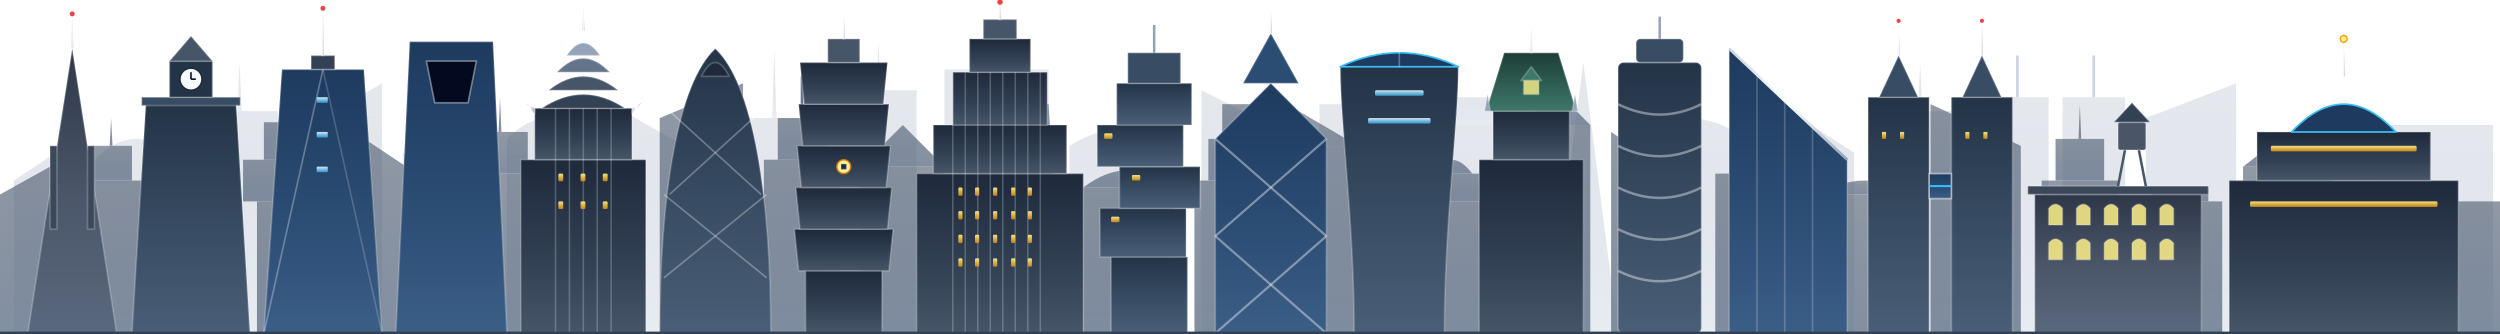
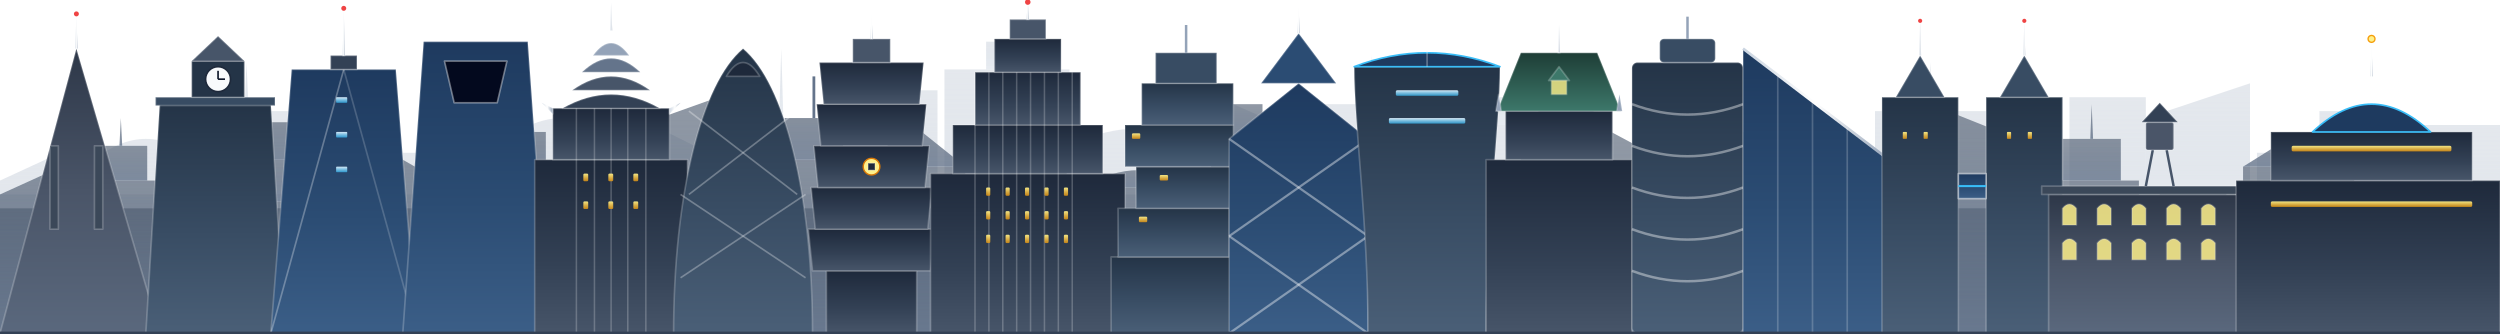
<svg xmlns="http://www.w3.org/2000/svg" viewBox="0 0 1800 240" preserveAspectRatio="none" fill="none" class="w-full h-full">
  <defs>
    <linearGradient id="dSkyBg" x1="0" y1="0" x2="0" y2="1">
      <stop offset="0%" stop-color="#94a3b8" stop-opacity="0.25" />
      <stop offset="100%" stop-color="#cbd5e1" stop-opacity="0.45" />
    </linearGradient>
    <linearGradient id="dSkyMid" x1="0" y1="0" x2="0" y2="1">
      <stop offset="0%" stop-color="#475569" stop-opacity="0.6" />
      <stop offset="100%" stop-color="#64748b" stop-opacity="0.8" />
    </linearGradient>
    <linearGradient id="dToneNavy" x1="0" y1="0" x2="0" y2="1">
      <stop offset="0%" stop-color="#1e293b" />
      <stop offset="60%" stop-color="#334155" />
      <stop offset="100%" stop-color="#475569" />
    </linearGradient>
    <linearGradient id="dToneSteel" x1="0" y1="0" x2="0" y2="1">
      <stop offset="0%" stop-color="#243447" />
      <stop offset="55%" stop-color="#384c63" />
      <stop offset="100%" stop-color="#4a5f77" />
    </linearGradient>
    <linearGradient id="dToneSlate" x1="0" y1="0" x2="0" y2="1">
      <stop offset="0%" stop-color="#2d3748" />
      <stop offset="50%" stop-color="#4a5568" />
      <stop offset="100%" stop-color="#5a687d" />
    </linearGradient>
    <linearGradient id="dToneGlass" x1="0" y1="0" x2="0" y2="1">
      <stop offset="0%" stop-color="#1e3a5f" />
      <stop offset="55%" stop-color="#2b4c73" />
      <stop offset="100%" stop-color="#3b5e87" />
    </linearGradient>
    <linearGradient id="dToneCopper" x1="0" y1="0" x2="0" y2="1">
      <stop offset="0%" stop-color="#1e3d36" />
      <stop offset="50%" stop-color="#2d5a50" />
      <stop offset="100%" stop-color="#3d786a" />
    </linearGradient>
    <linearGradient id="dSpireSteel" x1="0" y1="0" x2="1" y2="0">
      <stop offset="0%" stop-color="#cbd5e1" />
      <stop offset="50%" stop-color="#ffffff" />
      <stop offset="100%" stop-color="#94a3b8" />
    </linearGradient>
    <linearGradient id="dWinWarm" x1="0" y1="0" x2="0" y2="1">
      <stop offset="0%" stop-color="#fef08a" stop-opacity="0.95" />
      <stop offset="100%" stop-color="#f59e0b" stop-opacity="0.75" />
    </linearGradient>
    <linearGradient id="dWinCyan" x1="0" y1="0" x2="0" y2="1">
      <stop offset="0%" stop-color="#e0f2fe" stop-opacity="0.95" />
      <stop offset="100%" stop-color="#38bdf8" stop-opacity="0.7" />
    </linearGradient>
  </defs>
  <g fill="url(#dSkyBg)">
-     <polygon points="10,240 10,130 55,100 55,240" />
-     <path d="M 68 240 L 68 115 Q 98 85 128 115 L 128 240 Z" />
-     <rect x="145" y="80" width="55" height="160" />
-     <polygon points="171,80 172.5,45 174,80" />
-     <polygon points="215,240 215,95 275,60 275,240" />
-     <rect x="290" y="110" width="60" height="130" />
-     <rect x="305" y="90" width="30" height="20" />
-     <path d="M 365 240 L 365 100 Q 395 70 425 100 L 425 240 Z" />
-     <polygon points="440,240 440,75 510,115 510,240" />
-     <rect x="525" y="85" width="65" height="155" />
-     <polygon points="556,85 557.5,35 559,85" />
-     <rect x="605" y="65" width="55" height="175" />
-     <polygon points="631,65 632.5,30 634,65" />
-     <rect x="680" y="50" width="75" height="190" />
-     <rect x="705" y="30" width="25" height="20" />
-     <path d="M 770 240 L 770 105 Q 810 80 850 105 L 850 240 Z" />
-     <polygon points="865,240 865,65 935,100 935,240" />
-     <rect x="950" y="75" width="60" height="165" />
-     <polygon points="978.5,75 980,40 981.5,75" />
-     <rect x="1025" y="90" width="70" height="150" />
-     <rect x="1045" y="70" width="30" height="20" />
-     <polygon points="1115,240 1140,45 1165,240" />
-     <path d="M 1180 240 L 1180 95 Q 1215 75 1250 95 L 1250 240 Z" />
-     <polygon points="1265,240 1265,65 1335,110 1335,240" />
-     <rect x="1350" y="80" width="65" height="160" />
-     <polygon points="1381,80 1382.5,45 1384,80" />
-     <rect x="1430" y="70" width="45" height="170" />
-     <rect x="1485" y="70" width="45" height="170" />
-     <line x1="1452.5" y1="70" x2="1452.5" y2="40" stroke="#cbd5e1" stroke-width="2" />
-     <line x1="1507.5" y1="70" x2="1507.5" y2="40" stroke="#cbd5e1" stroke-width="2" />
-     <polygon points="1545,240 1545,85 1610,60 1610,240" />
-     <rect x="1625" y="110" width="70" height="130" />
-     <rect x="1670" y="80" width="10" height="30" />
-     <rect x="1710" y="90" width="85" height="150" />
+     <rect x="0" y="140" width="1800" height="100" />
+     <polygon points="0,240 0,130 65,100 65,240" />
+     <path d="M 68 240 L 68 115 Q 105 85 142 115 L 142 240 Z" />
+     <rect x="145" y="80" width="65" height="160" />
+     <polygon points="176,80 177.5,45 179,80" />
+     <polygon points="215,240 215,95 285,60 285,240" />
+     <rect x="290" y="110" width="70" height="130" />
+     <rect x="305" y="90" width="40" height="20" />
+     <path d="M 365 240 L 365 100 Q 405 70 445 100 L 445 240 Z" />
+     <polygon points="440,240 440,75 520,115 520,240" />
+     <rect x="525" y="85" width="75" height="155" />
+     <polygon points="561,85 562.5,35 564,85" />
+     <rect x="605" y="65" width="70" height="175" />
+     <polygon points="638.5,65 640,30 641.5,65" />
+     <rect x="680" y="50" width="90" height="190" />
+     <rect x="710" y="30" width="30" height="20" />
+     <path d="M 770 240 L 770 105 Q 820 80 870 105 L 870 240 Z" />
+     <polygon points="865,240 865,65 945,100 945,240" />
+     <rect x="950" y="75" width="75" height="165" />
+     <polygon points="986,75 987.5,40 989,75" />
+     <rect x="1025" y="90" width="85" height="150" />
+     <rect x="1050" y="70" width="35" height="20" />
+     <polygon points="1115,240 1145,45 1175,240" />
+     <path d="M 1180 240 L 1180 95 Q 1225 75 1270 95 L 1270 240 Z" />
+     <polygon points="1265,240 1265,65 1345,110 1345,240" />
+     <rect x="1350" y="80" width="80" height="160" />
+     <polygon points="1388.5,80 1390,45 1391.5,80" />
+     <rect x="1430" y="70" width="55" height="170" />
+     <rect x="1490" y="70" width="55" height="170" />
+     <polygon points="1545,240 1545,85 1620,60 1620,240" />
+     <rect x="1625" y="110" width="85" height="130" />
+     <rect x="1670" y="80" width="15" height="30" />
+     <rect x="1710" y="90" width="90" height="150" />
  </g>
  <g fill="url(#dSkyMid)">
-     <polygon points="0,240 0,140 45,115 45,240" />
-     <rect x="55" y="130" width="50" height="110" />
-     <rect x="65" y="105" width="30" height="25" />
-     <polygon points="79,105 80,85 81,105" />
-     <path d="M 120 240 L 120 120 Q 145 100 170 120 L 170 240 Z" />
-     <rect x="185" y="145" width="55" height="95" />
-     <rect x="175" y="115" width="65" height="30" />
-     <rect x="190" y="88" width="45" height="27" />
-     <polygon points="255,240 255,95 315,135 315,240" />
-     <rect x="330" y="125" width="60" height="115" />
-     <rect x="340" y="95" width="40" height="30" />
-     <polygon points="359,95 360,70 361,95" />
-     <rect x="405" y="135" width="55" height="105" />
-     <path d="M 405 135 Q 432.5 110 460 135 Z" />
-     <polygon points="475,240 475,85 535,60 535,240" />
-     <rect x="550" y="115" width="55" height="125" />
-     <rect x="560" y="85" width="35" height="30" />
-     <line x1="577.5" y1="85" x2="577.5" y2="55" stroke="#64748b" stroke-width="2" />
-     <rect x="620" y="120" width="60" height="120" />
-     <polygon points="620,120 650,90 680,120" />
-     <polygon points="695,240 705,75 755,75 765,240" />
-     <rect x="780" y="135" width="65" height="105" />
-     <path d="M 780 135 Q 812.5 110 845 135 Z" />
-     <rect x="860" y="130" width="60" height="110" />
-     <rect x="870" y="100" width="40" height="30" />
-     <rect x="880" y="75" width="20" height="25" />
-     <polygon points="935,240 935,80 995,115 995,240" />
-     <rect x="1010" y="145" width="70" height="95" />
-     <rect x="1025" y="125" width="40" height="20" />
-     <path d="M 1030 125 Q 1045 105 1060 125 Z" />
-     <rect x="1095" y="90" width="50" height="150" />
-     <polygon points="1095,90 1120,65 1145,90" />
-     <polygon points="1160,240 1160,95 1220,135 1220,240" />
-     <rect x="1235" y="125" width="60" height="115" />
-     <rect x="1245" y="95" width="40" height="30" />
-     <line x1="1265" y1="95" x2="1265" y2="65" stroke="#64748b" stroke-width="2" />
-     <rect x="1310" y="140" width="65" height="100" />
-     <path d="M 1310 140 Q 1342.5 120 1375 140 Z" />
-     <polygon points="1390,240 1390,75 1455,105 1455,240" />
-     <rect x="1470" y="130" width="55" height="110" />
-     <rect x="1480" y="100" width="35" height="30" />
-     <polygon points="1496.5,100 1497.5,75 1498.5,100" />
-     <rect x="1540" y="145" width="60" height="95" />
-     <rect x="1550" y="135" width="40" height="10" />
-     <rect x="1615" y="120" width="65" height="120" />
-     <polygon points="1615,120 1647.5,95 1680,120" />
-     <rect x="1695" y="135" width="55" height="105" />
+     <rect x="0" y="150" width="1800" height="90" />
+     <polygon points="0,240 0,140 55,115 55,240" />
+     <rect x="55" y="130" width="65" height="110" />
+     <rect x="68" y="105" width="38" height="25" />
+     <polygon points="86,105 87,85 88,105" />
+     <path d="M 120 240 L 120 120 Q 152 100 185 120 L 185 240 Z" />
+     <rect x="185" y="145" width="70" height="95" />
+     <rect x="175" y="115" width="80" height="30" />
+     <rect x="190" y="88" width="55" height="27" />
+     <polygon points="255,240 255,95 325,135 325,240" />
+     <rect x="330" y="125" width="75" height="115" />
+     <rect x="345" y="95" width="48" height="30" />
+     <polygon points="368,95 369,70 370,95" />
+     <rect x="405" y="135" width="70" height="105" />
+     <path d="M 405 135 Q 440 110 475 135 Z" />
+     <polygon points="475,240 475,85 545,60 545,240" />
+     <rect x="550" y="115" width="70" height="125" />
+     <rect x="565" y="85" width="42" height="30" />
+     <line x1="586" y1="85" x2="586" y2="55" stroke="#64748b" stroke-width="2" />
+     <rect x="620" y="120" width="75" height="120" />
+     <polygon points="620,120 657.5,90 695,120" />
+     <polygon points="695,240 705,75 765,75 775,240" />
+     <rect x="780" y="135" width="80" height="105" />
+     <path d="M 780 135 Q 820 110 860 135 Z" />
+     <rect x="860" y="130" width="75" height="110" />
+     <rect x="872" y="100" width="50" height="30" />
+     <rect x="885" y="75" width="24" height="25" />
+     <polygon points="935,240 935,80 1005,115 1005,240" />
+     <rect x="1010" y="145" width="85" height="95" />
+     <rect x="1030" y="125" width="48" height="20" />
+     <path d="M 1035 125 Q 1054 105 1073 125 Z" />
+     <rect x="1095" y="90" width="65" height="150" />
+     <polygon points="1095,90 1127.5,65 1160,90" />
+     <polygon points="1160,240 1160,95 1235,135 1235,240" />
+     <rect x="1235" y="125" width="75" height="115" />
+     <rect x="1250" y="95" width="48" height="30" />
+     <line x1="1274" y1="95" x2="1274" y2="65" stroke="#64748b" stroke-width="2" />
+     <rect x="1310" y="140" width="80" height="100" />
+     <path d="M 1310 140 Q 1350 120 1390 140 Z" />
+     <polygon points="1390,240 1390,75 1465,105 1465,240" />
+     <rect x="1470" y="130" width="70" height="110" />
+     <rect x="1485" y="100" width="42" height="30" />
+     <polygon points="1505,100 1506,75 1507,100" />
+     <rect x="1540" y="145" width="75" height="95" />
+     <rect x="1555" y="135" width="48" height="10" />
+     <rect x="1615" y="120" width="80" height="120" />
+     <polygon points="1615,120 1655,95 1695,120" />
+     <rect x="1695" y="135" width="70" height="105" />
    <rect x="1760" y="145" width="40" height="95" />
  </g>
  <g stroke="rgba(255,255,255,0.22)" stroke-width="1.2" stroke-linejoin="round">
    <g fill="url(#dToneSlate)">
-       <polygon points="20,240 52,35 84,240" />
-       <rect x="36" y="105" width="5" height="60" fill="#3b4859" />
-       <rect x="63" y="105" width="5" height="60" fill="#3b4859" />
-       <polygon points="51.2,35 52,10 52.8,35" fill="url(#dSpireSteel)" />
-       <circle cx="52" cy="10" r="1.8" fill="#ef4444" stroke="none" />
-     </g>
-     <g fill="url(#dToneSteel)">
-       <polygon points="95,240 105,75 170,75 180,240" />
-       <rect x="102" y="70" width="71" height="6" fill="#384c63" />
-       <rect x="122" y="44" width="31" height="26" fill="#243447" />
-       <polygon points="122,44 137.5,26 153,44" fill="#475569" />
-       <circle cx="137.5" cy="57" r="8" fill="#f8fafc" stroke="#1e293b" stroke-width="1.2" />
-       <line x1="137.5" y1="57" x2="137.5" y2="52" stroke="#0f172a" stroke-width="1.2" />
-       <line x1="137.5" y1="57" x2="141" y2="57" stroke="#0f172a" stroke-width="1.2" />
+       <polygon points="0,240 55,35 115,240" />
+       <rect x="36" y="105" width="6" height="60" fill="#3b4859" />
+       <rect x="68" y="105" width="6" height="60" fill="#3b4859" />
+       <polygon points="54.2,35 55,10 55.8,35" fill="url(#dSpireSteel)" />
+       <circle cx="55" cy="10" r="1.8" fill="#ef4444" stroke="none" />
+     </g>
+     <g fill="url(#dToneSteel)">
+       <polygon points="105,240 115,75 195,75 205,240" />
+       <rect x="112" y="70" width="86" height="6" fill="#384c63" />
+       <rect x="138" y="44" width="38" height="26" fill="#243447" />
+       <polygon points="138,44 157,26 176,44" fill="#475569" />
+       <circle cx="157" cy="57" r="9" fill="#f8fafc" stroke="#1e293b" stroke-width="1.2" />
+       <line x1="157" y1="57" x2="157" y2="51" stroke="#0f172a" stroke-width="1.2" />
+       <line x1="157" y1="57" x2="162" y2="57" stroke="#0f172a" stroke-width="1.2" />
    </g>
    <g fill="url(#dToneGlass)">
-       <polygon points="190,240 203,50 262,50 275,240" />
-       <line x1="232.5" y1="50" x2="190" y2="240" stroke="rgba(255,255,255,0.3)" />
-       <line x1="232.5" y1="50" x2="275" y2="240" stroke="rgba(255,255,255,0.18)" />
-       <rect x="224" y="40" width="17" height="10" fill="#334155" />
-       <polygon points="231.7,40 232.5,6 233.3,40" fill="url(#dSpireSteel)" />
-       <circle cx="232.5" cy="6" r="1.8" fill="#ef4444" stroke="none" />
+       <polygon points="195,240 210,50 285,50 300,240" />
+       <line x1="247.5" y1="50" x2="195" y2="240" stroke="rgba(255,255,255,0.3)" />
+       <line x1="247.5" y1="50" x2="300" y2="240" stroke="rgba(255,255,255,0.18)" />
+       <rect x="238" y="40" width="19" height="10" fill="#334155" />
+       <polygon points="246.7,40 247.5,6 248.3,40" fill="url(#dSpireSteel)" />
+       <circle cx="247.5" cy="6" r="1.8" fill="#ef4444" stroke="none" />
    </g>
    <g fill="url(#dToneGlass)">
-       <polygon points="285,240 295,30 355,30 365,240" />
-       <polygon points="307,44 343,44 337,74 313,74" fill="#03091e" stroke="rgba(255,255,255,0.4)" stroke-width="1.2" />
-       <line x1="307" y1="44" x2="343" y2="44" stroke="url(#dSpireSteel)" stroke-width="2" />
+       <polygon points="290,240 305,30 380,30 395,240" />
+       <polygon points="320,44 365,44 358,74 327,74" fill="#03091e" stroke="rgba(255,255,255,0.4)" stroke-width="1.2" />
+       <line x1="320" y1="44" x2="365" y2="44" stroke="url(#dSpireSteel)" stroke-width="2" />
    </g>
    <g fill="url(#dToneNavy)">
-       <rect x="375" y="115" width="90" height="125" />
-       <rect x="385" y="78" width="70" height="37" />
-       <path d="M 390 78 Q 420 58 450 78 Z" fill="#334155" />
-       <path d="M 395 65 Q 420 45 445 65 Z" fill="#475569" />
-       <path d="M 401 52 Q 420 32 439 52 Z" fill="#64748b" />
-       <path d="M 408 40 Q 420 22 432 40 Z" fill="#94a3b8" />
-       <polygon points="419.2,22 420,2 420.8,22" fill="url(#dSpireSteel)" />
-       <polygon points="385,78 378,74 385,82" fill="url(#dSpireSteel)" />
-       <polygon points="455,78 462,74 455,82" fill="url(#dSpireSteel)" />
-     </g>
-     <g fill="url(#dToneSteel)">
-       <path d="M 475 240 C 475 140, 488 60, 515 35 C 542 60, 555 140, 555 240 Z" />
-       <path d="M 505 55 Q 515 35 525 55 Z" fill="#1e293b" />
-       <path d="M 478 200 Q 515 170 552 140" stroke="rgba(255,255,255,0.3)" fill="none" />
-       <path d="M 552 200 Q 515 170 478 140" stroke="rgba(255,255,255,0.3)" fill="none" />
-       <path d="M 482 140 Q 515 110 548 80" stroke="rgba(255,255,255,0.3)" fill="none" />
-       <path d="M 548 140 Q 515 110 482 80" stroke="rgba(255,255,255,0.3)" fill="none" />
+       <rect x="385" y="115" width="110" height="125" />
+       <rect x="398" y="78" width="84" height="37" />
+       <path d="M 405 78 Q 440 58 475 78 Z" fill="#334155" />
+       <path d="M 412 65 Q 440 45 468 65 Z" fill="#475569" />
+       <path d="M 419 52 Q 440 32 461 52 Z" fill="#64748b" />
+       <path d="M 427 40 Q 440 22 453 40 Z" fill="#94a3b8" />
+       <polygon points="439.2,22 440,2 440.8,22" fill="url(#dSpireSteel)" />
+       <polygon points="398,78 390,74 398,82" fill="url(#dSpireSteel)" />
+       <polygon points="482,78 490,74 482,82" fill="url(#dSpireSteel)" />
+     </g>
+     <g fill="url(#dToneSteel)">
+       <path d="M 485 240 C 485 140, 505 60, 535 35 C 565 60, 585 140, 585 240 Z" />
+       <path d="M 523 55 Q 535 35 547 55 Z" fill="#1e293b" />
+       <path d="M 490 200 Q 535 170 580 140" stroke="rgba(255,255,255,0.3)" fill="none" />
+       <path d="M 580 200 Q 535 170 490 140" stroke="rgba(255,255,255,0.3)" fill="none" />
+       <path d="M 496 140 Q 535 110 574 80" stroke="rgba(255,255,255,0.3)" fill="none" />
+       <path d="M 574 140 Q 535 110 496 80" stroke="rgba(255,255,255,0.3)" fill="none" />
    </g>
    <g fill="url(#dToneNavy)">
-       <rect x="580" y="195" width="55" height="45" />
-       <polygon points="575,195 572,165 643,165 640,195" />
-       <polygon points="576,165 573,135 642,135 639,165" />
-       <polygon points="577,135 574,105 641,105 638,135" />
-       <polygon points="578,105 575,75 640,75 637,105" />
-       <polygon points="579,75 576,45 639,45 636,75" />
-       <rect x="596" y="28" width="23" height="17" fill="#475569" />
-       <polygon points="606.8,28 607.5,8 608.2,28" fill="url(#dSpireSteel)" />
-       <circle cx="607.5" cy="120" r="5" fill="#fef08a" stroke="#d97706" stroke-width="1" />
-       <rect x="605.5" y="118" width="4" height="4" fill="#1e293b" />
+       <rect x="595" y="195" width="65" height="45" />
+       <polygon points="585,195 582,165 673,165 670,195" />
+       <polygon points="587,165 584,135 671,135 668,165" />
+       <polygon points="589,135 586,105 669,105 666,135" />
+       <polygon points="591,105 588,75 667,75 664,105" />
+       <polygon points="593,75 590,45 665,45 662,75" />
+       <rect x="614" y="28" width="27" height="17" fill="#475569" />
+       <polygon points="626.8,28 627.5,8 628.2,28" fill="url(#dSpireSteel)" />
+       <circle cx="627.5" cy="120" r="6" fill="#fef08a" stroke="#d97706" stroke-width="1" />
+       <rect x="625" y="117.5" width="5" height="5" fill="#1e293b" />
    </g>
    <g fill="url(#dToneNavy)">
-       <rect x="660" y="125" width="120" height="115" />
-       <rect x="672" y="90" width="96" height="35" />
-       <rect x="686" y="52" width="68" height="38" />
-       <rect x="698" y="28" width="44" height="24" />
-       <rect x="708" y="14" width="24" height="14" fill="#475569" />
-       <polygon points="719.1,14 720,1 720.9,14" fill="url(#dSpireSteel)" />
-       <circle cx="720" cy="1.5" r="2" fill="#ef4444" stroke="none" />
-     </g>
-     <g fill="url(#dToneSteel)">
-       <rect x="800" y="185" width="55" height="55" />
-       <rect x="792" y="150" width="62" height="35" />
-       <rect x="806" y="120" width="58" height="30" />
-       <rect x="790" y="90" width="62" height="30" />
-       <rect x="804" y="60" width="54" height="30" />
-       <rect x="812" y="38" width="38" height="22" fill="#384c63" />
-       <line x1="831" y1="38" x2="831" y2="18" stroke="#94a3b8" stroke-width="1.8" />
+       <rect x="670" y="125" width="140" height="115" />
+       <rect x="686" y="90" width="108" height="35" />
+       <rect x="702" y="52" width="76" height="38" />
+       <rect x="716" y="28" width="48" height="24" />
+       <rect x="727" y="14" width="26" height="14" fill="#475569" />
+       <polygon points="739.1,14 740,1 740.9,14" fill="url(#dSpireSteel)" />
+       <circle cx="740" cy="1.5" r="2" fill="#ef4444" stroke="none" />
+     </g>
+     <g fill="url(#dToneSteel)">
+       <rect x="800" y="185" width="95" height="55" />
+       <rect x="805" y="150" width="80" height="35" />
+       <rect x="818" y="120" width="72" height="30" />
+       <rect x="810" y="90" width="78" height="30" />
+       <rect x="822" y="60" width="66" height="30" />
+       <rect x="832" y="38" width="44" height="22" fill="#384c63" />
+       <line x1="854" y1="38" x2="854" y2="18" stroke="#94a3b8" stroke-width="1.8" />
    </g>
    <g fill="url(#dToneGlass)">
-       <polygon points="875,240 875,100 915,60 955,100 955,240" />
-       <polygon points="895,60 915,24 935,60" fill="#2b4c73" />
-       <polygon points="914.2,24 915,5 915.8,24" fill="url(#dSpireSteel)" />
-       <line x1="875" y1="240" x2="955" y2="170" stroke="rgba(255,255,255,0.4)" stroke-width="1.6" />
-       <line x1="955" y1="240" x2="875" y2="170" stroke="rgba(255,255,255,0.4)" stroke-width="1.6" />
-       <line x1="875" y1="170" x2="955" y2="100" stroke="rgba(255,255,255,0.4)" stroke-width="1.6" />
-       <line x1="955" y1="170" x2="875" y2="100" stroke="rgba(255,255,255,0.4)" stroke-width="1.6" />
-     </g>
-     <g fill="url(#dToneSteel)">
-       <path d="M 975 240 C 975 160, 965 90, 965 48 L 1050 48 C 1050 90, 1040 160, 1040 240 Z" />
-       <path d="M 965 48 Q 1007.5 28 1050 48 Z" fill="#1e3a5f" stroke="#38bdf8" stroke-width="1.2" />
-       <line x1="1007.5" y1="28" x2="1007.5" y2="48" stroke="rgba(255,255,255,0.3)" />
+       <polygon points="885,240 885,100 935,60 985,100 985,240" />
+       <polygon points="908,60 935,24 962,60" fill="#2b4c73" />
+       <polygon points="934.2,24 935,5 935.8,24" fill="url(#dSpireSteel)" />
+       <line x1="885" y1="240" x2="985" y2="170" stroke="rgba(255,255,255,0.4)" stroke-width="1.6" />
+       <line x1="985" y1="240" x2="885" y2="170" stroke="rgba(255,255,255,0.4)" stroke-width="1.6" />
+       <line x1="885" y1="170" x2="985" y2="100" stroke="rgba(255,255,255,0.4)" stroke-width="1.6" />
+       <line x1="985" y1="170" x2="885" y2="100" stroke="rgba(255,255,255,0.4)" stroke-width="1.6" />
+     </g>
+     <g fill="url(#dToneSteel)">
+       <path d="M 985 240 C 985 160, 975 90, 975 48 L 1080 48 C 1080 90, 1070 160, 1070 240 Z" />
+       <path d="M 975 48 Q 1027.5 28 1080 48 Z" fill="#1e3a5f" stroke="#38bdf8" stroke-width="1.2" />
+       <line x1="1027.5" y1="28" x2="1027.5" y2="48" stroke="rgba(255,255,255,0.3)" />
    </g>
    <g fill="url(#dToneCopper)">
-       <rect x="1065" y="115" width="75" height="125" fill="url(#dToneNavy)" />
-       <rect x="1075" y="80" width="55" height="35" fill="url(#dToneNavy)" />
-       <polygon points="1070,80 1083,38 1122,38 1135,80" fill="url(#dToneCopper)" />
-       <polygon points="1095,58 1102.5,48 1110,58" fill="#3d786a" />
-       <rect x="1097" y="58" width="11" height="10" fill="#fef08a" opacity="0.8" />
-       <polygon points="1069,80 1071,68 1073,80" fill="#94a3b8" />
-       <polygon points="1132,80 1134,68 1136,80" fill="#94a3b8" />
-       <polygon points="1101.8,38 1102.5,18 1103.2,38" fill="url(#dSpireSteel)" />
-     </g>
-     <g fill="url(#dToneSteel)">
-       <rect x="1165" y="45" width="60" height="195" rx="4" />
-       <path d="M 1165 75 Q 1195 90 1225 75" stroke="rgba(255,255,255,0.4)" stroke-width="1.8" fill="none" />
-       <path d="M 1165 105 Q 1195 120 1225 105" stroke="rgba(255,255,255,0.4)" stroke-width="1.8" fill="none" />
-       <path d="M 1165 135 Q 1195 150 1225 135" stroke="rgba(255,255,255,0.4)" stroke-width="1.8" fill="none" />
-       <path d="M 1165 165 Q 1195 180 1225 165" stroke="rgba(255,255,255,0.4)" stroke-width="1.8" fill="none" />
-       <path d="M 1165 195 Q 1195 210 1225 195" stroke="rgba(255,255,255,0.4)" stroke-width="1.8" fill="none" />
-       <rect x="1178" y="28" width="34" height="17" rx="3" fill="#384c63" />
-       <line x1="1195" y1="28" x2="1195" y2="12" stroke="#94a3b8" stroke-width="1.8" />
+       <rect x="1070" y="115" width="105" height="125" fill="url(#dToneNavy)" />
+       <rect x="1084" y="80" width="77" height="35" fill="url(#dToneNavy)" />
+       <polygon points="1078,80 1095,38 1150,38 1167,80" fill="url(#dToneCopper)" />
+       <polygon points="1115,58 1122.5,48 1130,58" fill="#3d786a" />
+       <rect x="1117" y="58" width="11" height="10" fill="#fef08a" opacity="0.8" />
+       <polygon points="1077,80 1079,68 1081,80" fill="#94a3b8" />
+       <polygon points="1164,80 1166,68 1168,80" fill="#94a3b8" />
+       <polygon points="1121.8,38 1122.5,18 1123.2,38" fill="url(#dSpireSteel)" />
+     </g>
+     <g fill="url(#dToneSteel)">
+       <rect x="1175" y="45" width="80" height="195" rx="4" />
+       <path d="M 1175 75 Q 1215 90 1255 75" stroke="rgba(255,255,255,0.4)" stroke-width="1.8" fill="none" />
+       <path d="M 1175 105 Q 1215 120 1255 105" stroke="rgba(255,255,255,0.4)" stroke-width="1.8" fill="none" />
+       <path d="M 1175 135 Q 1215 150 1255 135" stroke="rgba(255,255,255,0.4)" stroke-width="1.8" fill="none" />
+       <path d="M 1175 165 Q 1215 180 1255 165" stroke="rgba(255,255,255,0.4)" stroke-width="1.8" fill="none" />
+       <path d="M 1175 195 Q 1215 210 1255 195" stroke="rgba(255,255,255,0.4)" stroke-width="1.8" fill="none" />
+       <rect x="1195" y="28" width="40" height="17" rx="3" fill="#384c63" />
+       <line x1="1215" y1="28" x2="1215" y2="12" stroke="#94a3b8" stroke-width="1.8" />
    </g>
    <g fill="url(#dToneGlass)">
-       <polygon points="1245,240 1245,35 1330,115 1330,240" />
-       <line x1="1245" y1="35" x2="1330" y2="115" stroke="url(#dSpireSteel)" stroke-width="2" />
-       <line x1="1265" y1="54" x2="1265" y2="240" stroke="rgba(255,255,255,0.2)" />
-       <line x1="1285" y1="73" x2="1285" y2="240" stroke="rgba(255,255,255,0.2)" />
-       <line x1="1305" y1="92" x2="1305" y2="240" stroke="rgba(255,255,255,0.2)" />
-     </g>
-     <g fill="url(#dToneSteel)">
-       <rect x="1345" y="70" width="44" height="170" />
-       <polygon points="1353,70 1367,40 1381,70" fill="#384c63" />
-       <polygon points="1366.3,40 1367,15 1367.7,40" fill="url(#dSpireSteel)" />
-       <circle cx="1367" cy="15" r="1.5" fill="#ef4444" stroke="none" />
-       <rect x="1405" y="70" width="44" height="170" />
-       <polygon points="1413,70 1427,40 1441,70" fill="#384c63" />
-       <polygon points="1426.3,40 1427,15 1427.7,40" fill="url(#dSpireSteel)" />
-       <circle cx="1427" cy="15" r="1.5" fill="#ef4444" stroke="none" />
-       <rect x="1389" y="125" width="16" height="18" fill="url(#dToneGlass)" stroke="rgba(255,255,255,0.5)" stroke-width="1.2" />
-       <line x1="1389" y1="134" x2="1405" y2="134" stroke="#38bdf8" stroke-width="1.5" />
+       <polygon points="1255,240 1255,35 1360,115 1360,240" />
+       <line x1="1255" y1="35" x2="1360" y2="115" stroke="url(#dSpireSteel)" stroke-width="2" />
+       <line x1="1280" y1="54" x2="1280" y2="240" stroke="rgba(255,255,255,0.2)" />
+       <line x1="1305" y1="73" x2="1305" y2="240" stroke="rgba(255,255,255,0.2)" />
+       <line x1="1330" y1="92" x2="1330" y2="240" stroke="rgba(255,255,255,0.2)" />
+     </g>
+     <g fill="url(#dToneSteel)">
+       <rect x="1355" y="70" width="55" height="170" />
+       <polygon points="1365,70 1382.5,40 1400,70" fill="#384c63" />
+       <polygon points="1381.8,40 1382.5,15 1383.2,40" fill="url(#dSpireSteel)" />
+       <circle cx="1382.5" cy="15" r="1.5" fill="#ef4444" stroke="none" />
+       <rect x="1430" y="70" width="55" height="170" />
+       <polygon points="1440,70 1457.5,40 1475,70" fill="#384c63" />
+       <polygon points="1456.8,40 1457.5,15 1458.2,40" fill="url(#dSpireSteel)" />
+       <circle cx="1457.5" cy="15" r="1.5" fill="#ef4444" stroke="none" />
+       <rect x="1410" y="125" width="20" height="18" fill="url(#dToneGlass)" stroke="rgba(255,255,255,0.5)" stroke-width="1.2" />
+       <line x1="1410" y1="134" x2="1430" y2="134" stroke="#38bdf8" stroke-width="1.5" />
    </g>
    <g fill="url(#dToneSlate)">
-       <rect x="1465" y="140" width="120" height="100" />
-       <rect x="1460" y="134" width="130" height="6" fill="#3b4859" />
-       <path d="M 1475 150 Q 1480 144 1485 150 L 1485 162 L 1475 162 Z" fill="#fef08a" opacity="0.85" />
-       <path d="M 1495 150 Q 1500 144 1505 150 L 1505 162 L 1495 162 Z" fill="#fef08a" opacity="0.85" />
-       <path d="M 1515 150 Q 1520 144 1525 150 L 1525 162 L 1515 162 Z" fill="#fef08a" opacity="0.85" />
+       <rect x="1475" y="140" width="145" height="100" />
+       <rect x="1470" y="134" width="155" height="6" fill="#3b4859" />
+       <path d="M 1485 150 Q 1490 144 1495 150 L 1495 162 L 1485 162 Z" fill="#fef08a" opacity="0.85" />
+       <path d="M 1510 150 Q 1515 144 1520 150 L 1520 162 L 1510 162 Z" fill="#fef08a" opacity="0.85" />
      <path d="M 1535 150 Q 1540 144 1545 150 L 1545 162 L 1535 162 Z" fill="#fef08a" opacity="0.85" />
-       <path d="M 1555 150 Q 1560 144 1565 150 L 1565 162 L 1555 162 Z" fill="#fef08a" opacity="0.85" />
-       <path d="M 1475 175 Q 1480 169 1485 175 L 1485 187 L 1475 187 Z" fill="#fef08a" opacity="0.85" />
-       <path d="M 1495 175 Q 1500 169 1505 175 L 1505 187 L 1495 187 Z" fill="#fef08a" opacity="0.85" />
-       <path d="M 1515 175 Q 1520 169 1525 175 L 1525 187 L 1515 187 Z" fill="#fef08a" opacity="0.85" />
+       <path d="M 1560 150 Q 1565 144 1570 150 L 1570 162 L 1560 162 Z" fill="#fef08a" opacity="0.85" />
+       <path d="M 1585 150 Q 1590 144 1595 150 L 1595 162 L 1585 162 Z" fill="#fef08a" opacity="0.85" />
+       <path d="M 1485 175 Q 1490 169 1495 175 L 1495 187 L 1485 187 Z" fill="#fef08a" opacity="0.85" />
+       <path d="M 1510 175 Q 1515 169 1520 175 L 1520 187 L 1510 187 Z" fill="#fef08a" opacity="0.85" />
      <path d="M 1535 175 Q 1540 169 1545 175 L 1545 187 L 1535 187 Z" fill="#fef08a" opacity="0.85" />
-       <path d="M 1555 175 Q 1560 169 1565 175 L 1565 187 L 1555 187 Z" fill="#fef08a" opacity="0.85" />
-       <line x1="1525" y1="134" x2="1530" y2="108" stroke="#475569" stroke-width="1.8" />
-       <line x1="1545" y1="134" x2="1540" y2="108" stroke="#475569" stroke-width="1.8" />
-       <rect x="1525" y="88" width="20" height="20" rx="1.5" fill="#4a5568" />
-       <polygon points="1522,88 1535,74 1548,88" fill="#334155" />
+       <path d="M 1560 175 Q 1565 169 1570 175 L 1570 187 L 1560 187 Z" fill="#fef08a" opacity="0.85" />
+       <path d="M 1585 175 Q 1590 169 1595 175 L 1595 187 L 1585 187 Z" fill="#fef08a" opacity="0.85" />
+       <line x1="1545" y1="134" x2="1550" y2="108" stroke="#475569" stroke-width="1.8" />
+       <line x1="1565" y1="134" x2="1560" y2="108" stroke="#475569" stroke-width="1.8" />
+       <rect x="1545" y="88" width="20" height="20" rx="1.5" fill="#4a5568" />
+       <polygon points="1542,88 1555,74 1568,88" fill="#334155" />
    </g>
    <g fill="url(#dToneNavy)">
-       <rect x="1605" y="130" width="165" height="110" />
-       <rect x="1625" y="95" width="125" height="35" />
-       <path d="M 1650 95 Q 1687.5 55 1725 95 Z" fill="#1e3a5f" stroke="#38bdf8" stroke-width="1.2" />
-       <polygon points="1686.8,55 1687.5,28 1688.2,55" fill="url(#dSpireSteel)" />
-       <circle cx="1687.5" cy="28" r="2.5" fill="#fef08a" stroke="#f59e0b" stroke-width="1" />
+       <rect x="1610" y="130" width="190" height="110" />
+       <rect x="1635" y="95" width="145" height="35" />
+       <path d="M 1665 95 Q 1707.5 55 1750 95 Z" fill="#1e3a5f" stroke="#38bdf8" stroke-width="1.2" />
+       <polygon points="1706.8,55 1707.5,28 1708.2,55" fill="url(#dSpireSteel)" />
+       <circle cx="1707.5" cy="28" r="2.5" fill="#fef08a" stroke="#f59e0b" stroke-width="1" />
    </g>
  </g>
  <g stroke="rgba(255,255,255,0.22)" stroke-width="1.1">
-     <line x1="686" y1="52" x2="686" y2="240" />
-     <line x1="695" y1="52" x2="695" y2="240" />
-     <line x1="704" y1="52" x2="704" y2="240" />
-     <line x1="713" y1="52" x2="713" y2="240" />
+     <line x1="702" y1="52" x2="702" y2="240" />
+     <line x1="712" y1="52" x2="712" y2="240" />
    <line x1="722" y1="52" x2="722" y2="240" />
-     <line x1="731" y1="52" x2="731" y2="240" />
-     <line x1="740" y1="52" x2="740" y2="240" />
-     <line x1="749" y1="52" x2="749" y2="240" />
-     <line x1="400" y1="78" x2="400" y2="240" />
-     <line x1="410" y1="78" x2="410" y2="240" />
-     <line x1="420" y1="78" x2="420" y2="240" />
-     <line x1="430" y1="78" x2="430" y2="240" />
+     <line x1="732" y1="52" x2="732" y2="240" />
+     <line x1="742" y1="52" x2="742" y2="240" />
+     <line x1="752" y1="52" x2="752" y2="240" />
+     <line x1="762" y1="52" x2="762" y2="240" />
+     <line x1="772" y1="52" x2="772" y2="240" />
+     <line x1="415" y1="78" x2="415" y2="240" />
+     <line x1="428" y1="78" x2="428" y2="240" />
    <line x1="440" y1="78" x2="440" y2="240" />
+     <line x1="452" y1="78" x2="452" y2="240" />
+     <line x1="465" y1="78" x2="465" y2="240" />
  </g>
  <g fill="url(#dWinWarm)">
-     <rect x="690" y="135" width="3" height="6" rx="0.8" />
-     <rect x="702" y="135" width="3" height="6" rx="0.8" />
-     <rect x="715" y="135" width="3" height="6" rx="0.8" />
-     <rect x="728" y="135" width="3" height="6" rx="0.8" />
-     <rect x="740" y="135" width="3" height="6" rx="0.8" />
-     <rect x="690" y="152" width="3" height="6" rx="0.8" />
-     <rect x="702" y="152" width="3" height="6" rx="0.8" />
-     <rect x="715" y="152" width="3" height="6" rx="0.8" />
-     <rect x="728" y="152" width="3" height="6" rx="0.8" />
-     <rect x="740" y="152" width="3" height="6" rx="0.8" />
-     <rect x="690" y="169" width="3" height="6" rx="0.8" />
-     <rect x="702" y="169" width="3" height="6" rx="0.8" />
-     <rect x="715" y="169" width="3" height="6" rx="0.8" />
-     <rect x="728" y="169" width="3" height="6" rx="0.8" />
-     <rect x="740" y="169" width="3" height="6" rx="0.8" />
-     <rect x="690" y="186" width="3" height="6" rx="0.8" />
-     <rect x="702" y="186" width="3" height="6" rx="0.8" />
-     <rect x="715" y="186" width="3" height="6" rx="0.8" />
-     <rect x="728" y="186" width="3" height="6" rx="0.8" />
-     <rect x="740" y="186" width="3" height="6" rx="0.8" />
-     <rect x="402" y="125" width="3.5" height="5.5" rx="0.8" />
-     <rect x="418" y="125" width="3.5" height="5.5" rx="0.8" />
-     <rect x="434" y="125" width="3.5" height="5.5" rx="0.8" />
-     <rect x="402" y="145" width="3.5" height="5.5" rx="0.8" />
-     <rect x="418" y="145" width="3.5" height="5.5" rx="0.8" />
-     <rect x="434" y="145" width="3.5" height="5.5" rx="0.8" />
-     <rect x="795" y="96" width="6" height="4" rx="0.8" />
-     <rect x="815" y="126" width="6" height="4" rx="0.8" />
-     <rect x="800" y="156" width="6" height="4" rx="0.8" />
-     <rect x="1355" y="95" width="3" height="5" rx="0.5" />
-     <rect x="1368" y="95" width="3" height="5" rx="0.5" />
-     <rect x="1415" y="95" width="3" height="5" rx="0.5" />
-     <rect x="1428" y="95" width="3" height="5" rx="0.5" />
-     <rect x="1635" y="105" width="105" height="4" rx="1" />
-     <rect x="1620" y="145" width="135" height="4" rx="1" />
+     <rect x="710" y="135" width="3" height="6" rx="0.8" />
+     <rect x="724" y="135" width="3" height="6" rx="0.8" />
+     <rect x="738" y="135" width="3" height="6" rx="0.8" />
+     <rect x="752" y="135" width="3" height="6" rx="0.8" />
+     <rect x="766" y="135" width="3" height="6" rx="0.8" />
+     <rect x="710" y="152" width="3" height="6" rx="0.8" />
+     <rect x="724" y="152" width="3" height="6" rx="0.8" />
+     <rect x="738" y="152" width="3" height="6" rx="0.8" />
+     <rect x="752" y="152" width="3" height="6" rx="0.8" />
+     <rect x="766" y="152" width="3" height="6" rx="0.8" />
+     <rect x="710" y="169" width="3" height="6" rx="0.8" />
+     <rect x="724" y="169" width="3" height="6" rx="0.8" />
+     <rect x="738" y="169" width="3" height="6" rx="0.8" />
+     <rect x="752" y="169" width="3" height="6" rx="0.8" />
+     <rect x="766" y="169" width="3" height="6" rx="0.8" />
+     <rect x="420" y="125" width="3.5" height="5.5" rx="0.8" />
+     <rect x="438" y="125" width="3.5" height="5.5" rx="0.8" />
+     <rect x="456" y="125" width="3.5" height="5.5" rx="0.8" />
+     <rect x="420" y="145" width="3.5" height="5.5" rx="0.8" />
+     <rect x="438" y="145" width="3.5" height="5.5" rx="0.8" />
+     <rect x="456" y="145" width="3.5" height="5.5" rx="0.8" />
+     <rect x="815" y="96" width="6" height="4" rx="0.8" />
+     <rect x="835" y="126" width="6" height="4" rx="0.8" />
+     <rect x="820" y="156" width="6" height="4" rx="0.8" />
+     <rect x="1370" y="95" width="3" height="5" rx="0.5" />
+     <rect x="1385" y="95" width="3" height="5" rx="0.5" />
+     <rect x="1445" y="95" width="3" height="5" rx="0.5" />
+     <rect x="1460" y="95" width="3" height="5" rx="0.5" />
+     <rect x="1650" y="105" width="115" height="4" rx="1" />
+     <rect x="1635" y="145" width="145" height="4" rx="1" />
  </g>
  <g fill="url(#dWinCyan)">
-     <rect x="228" y="70" width="8" height="4" rx="0.5" />
-     <rect x="228" y="95" width="8" height="4" rx="0.5" />
-     <rect x="228" y="120" width="8" height="4" rx="0.5" />
-     <rect x="990" y="65" width="35" height="4" rx="1" />
-     <rect x="985" y="85" width="45" height="4" rx="1" />
+     <rect x="242" y="70" width="8" height="4" rx="0.5" />
+     <rect x="242" y="95" width="8" height="4" rx="0.5" />
+     <rect x="242" y="120" width="8" height="4" rx="0.5" />
+     <rect x="1005" y="65" width="45" height="4" rx="1" />
+     <rect x="1000" y="85" width="55" height="4" rx="1" />
  </g>
  <line x1="0" y1="240" x2="1800" y2="240" stroke="#334155" stroke-width="2.5" />
</svg>
